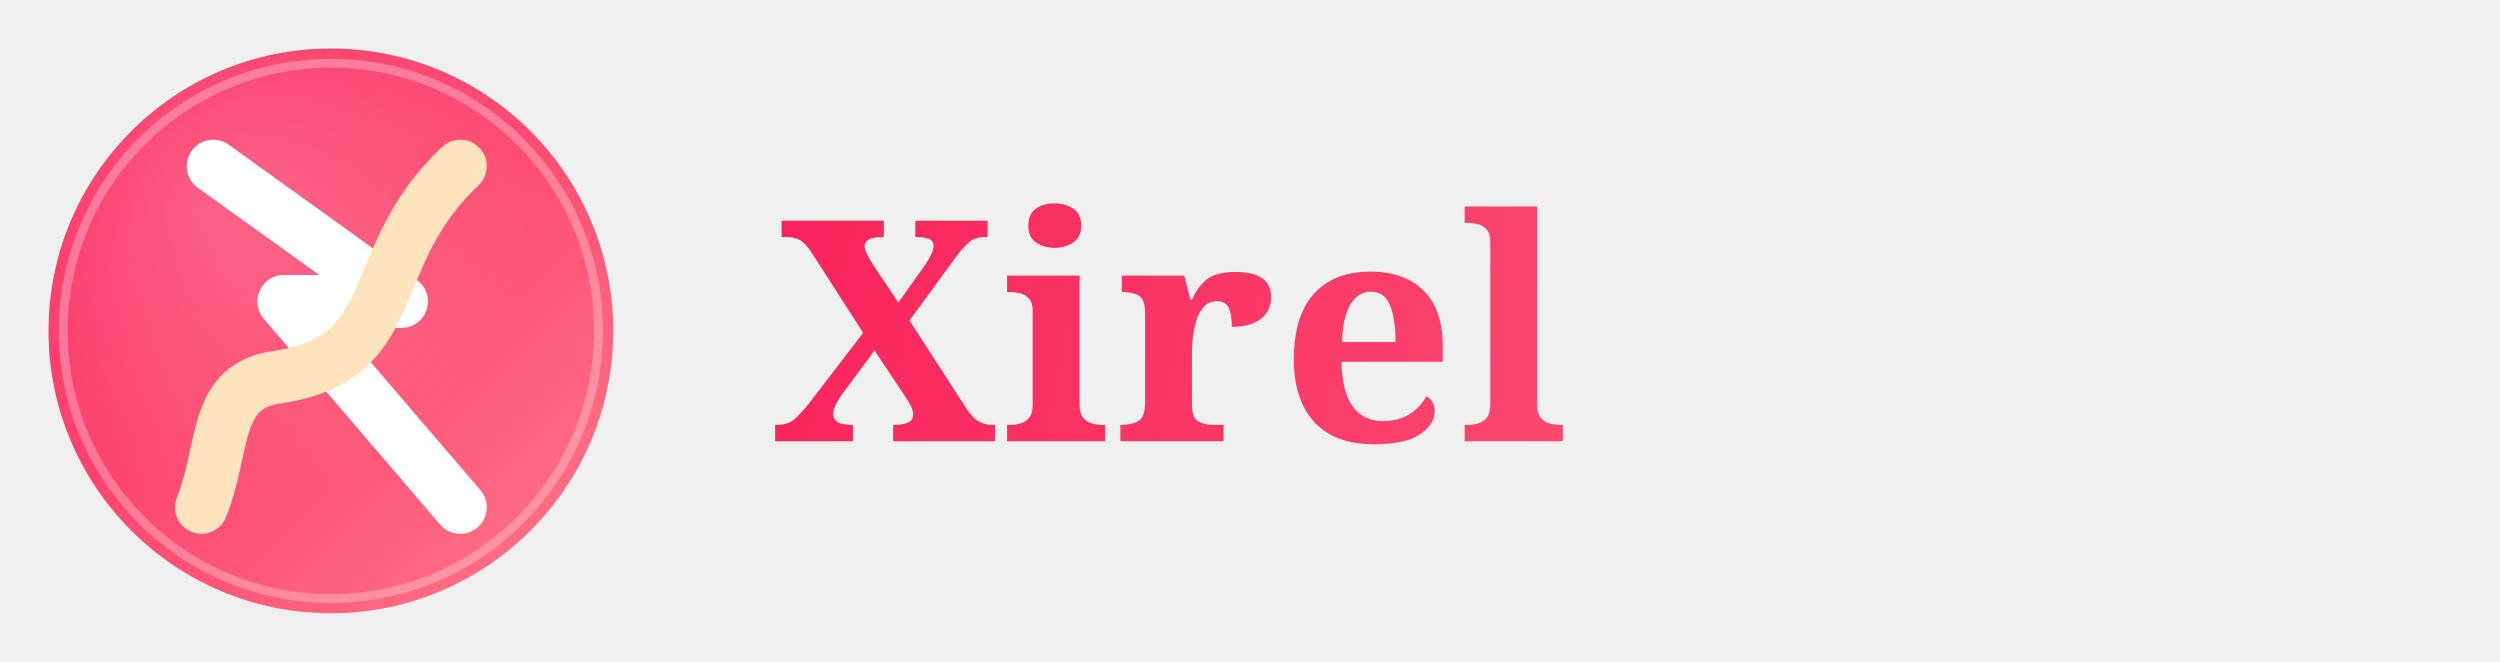
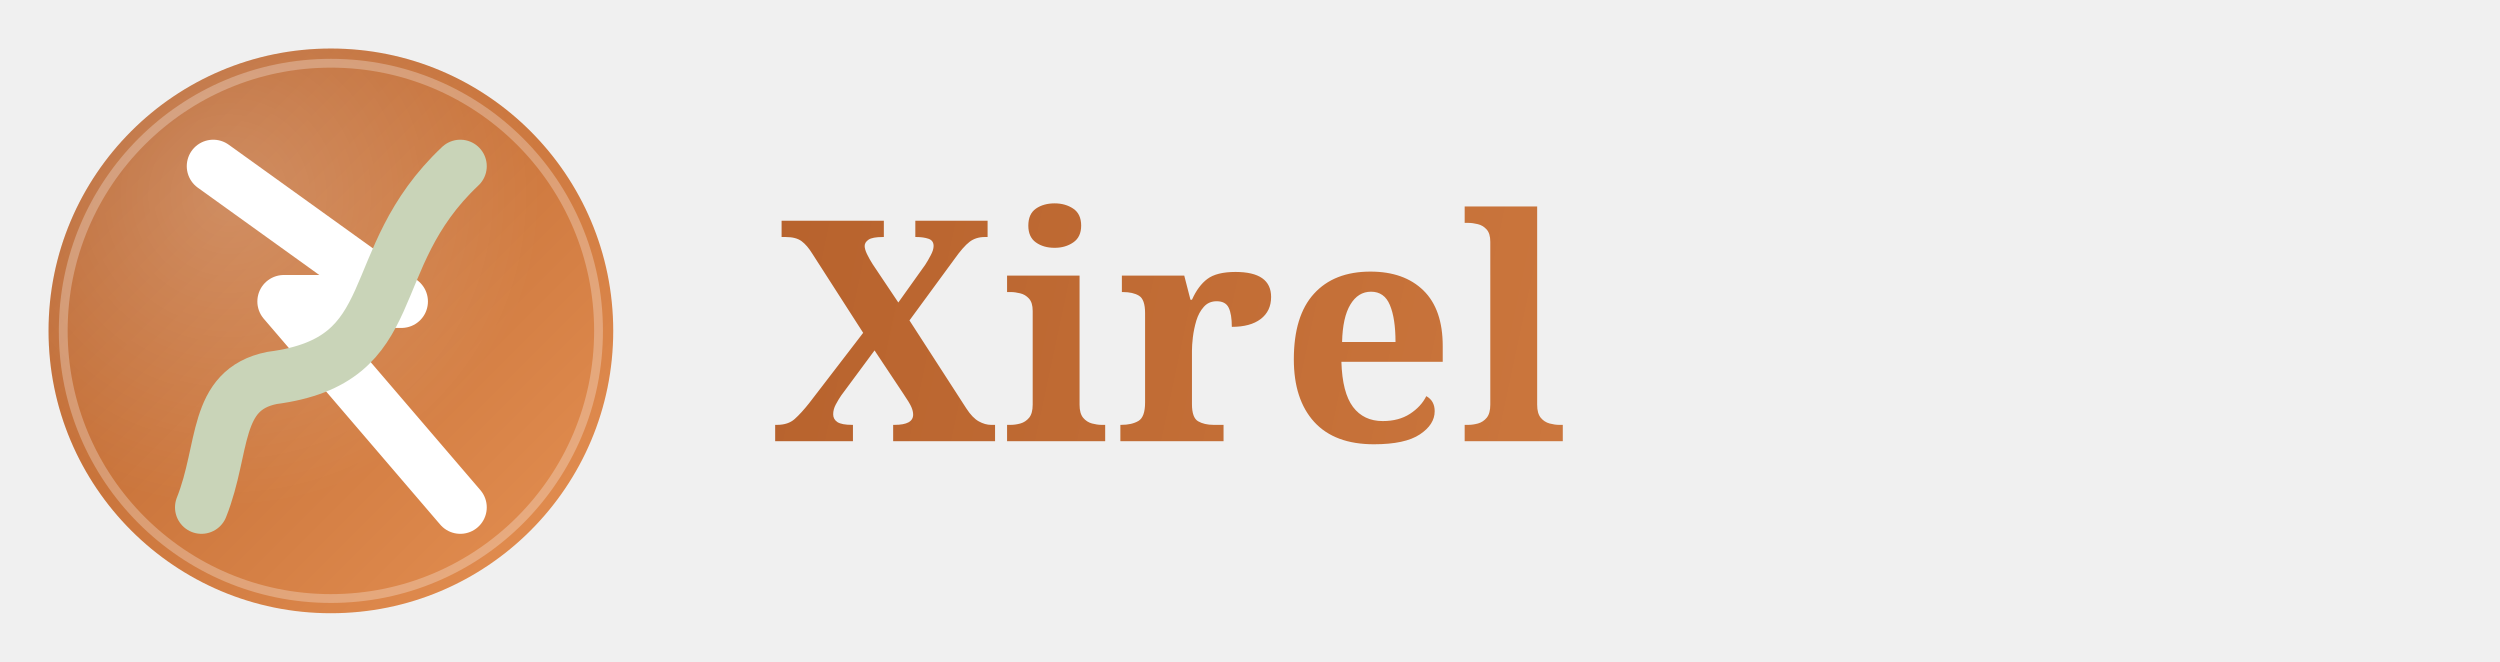
<svg xmlns="http://www.w3.org/2000/svg" width="340" height="90" viewBox="0 0 340 90" fill="none">
  <defs>
    <linearGradient id="xirelGemGradientLockup" x1="5" y1="5" x2="85" y2="85" gradientUnits="userSpaceOnUse">
-       <stop offset="0" stop-color="#f81f58" />
-       <stop offset="1" stop-color="#ff6d84" />
+       <stop offset="0" stop-color="#B5602B" />
+       <stop offset="1" stop-color="#E08B4E" />
    </linearGradient>
    <radialGradient id="xirelGlossLockup" cx="0.32" cy="0.26" r="0.55">
      <stop offset="0" stop-color="#ffffff" stop-opacity="0.22" />
      <stop offset="1" stop-color="#ffffff" stop-opacity="0" />
    </radialGradient>
    <linearGradient id="xirelTextGradient" x1="95" y1="20" x2="330" y2="70" gradientUnits="userSpaceOnUse">
-       <stop offset="0" stop-color="#f81f58" />
-       <stop offset="1" stop-color="#ff6d84" />
+       <stop offset="0" stop-color="#B5602B" />
+       <stop offset="1" stop-color="#E08B4E" />
    </linearGradient>
  </defs>
  <g transform="translate(5,5) scale(0.8)">
    <circle cx="50" cy="50" r="48" fill="url(#xirelGemGradientLockup)" />
    <circle cx="50" cy="50" r="48" fill="url(#xirelGlossLockup)" />
    <circle cx="50" cy="50" r="45.5" fill="none" stroke="#ffffff" stroke-opacity="0.28" stroke-width="1.5" />
    <polyline points="30,22 62,45 42,45 72,80" fill="none" stroke="#ffffff" stroke-width="9" stroke-linecap="round" stroke-linejoin="round" />
-     <path d="M 72 22 C 55 38 63 55 40 58 C 30 60 32 70 28 80" fill="none" stroke="#ffe3bc" stroke-width="9" stroke-linecap="round" stroke-linejoin="round" />
+     <path d="M 72 22 C 55 38 63 55 40 58 C 30 60 32 70 28 80" fill="none" stroke="#C9D4B8" stroke-width="9" stroke-linecap="round" stroke-linejoin="round" />
  </g>
-   <text x="105" y="60" font-family="'Playfair Display', Georgia, serif" font-weight="700" font-size="42" letter-spacing="0.5" fill="url(#xirelTextGradient)">Xirel</text>
+   <text x="105" y="60" font-family="'Fraunces', Georgia, serif" font-weight="700" font-size="42" letter-spacing="0.5" fill="url(#xirelTextGradient)">Xirel</text>
</svg>
